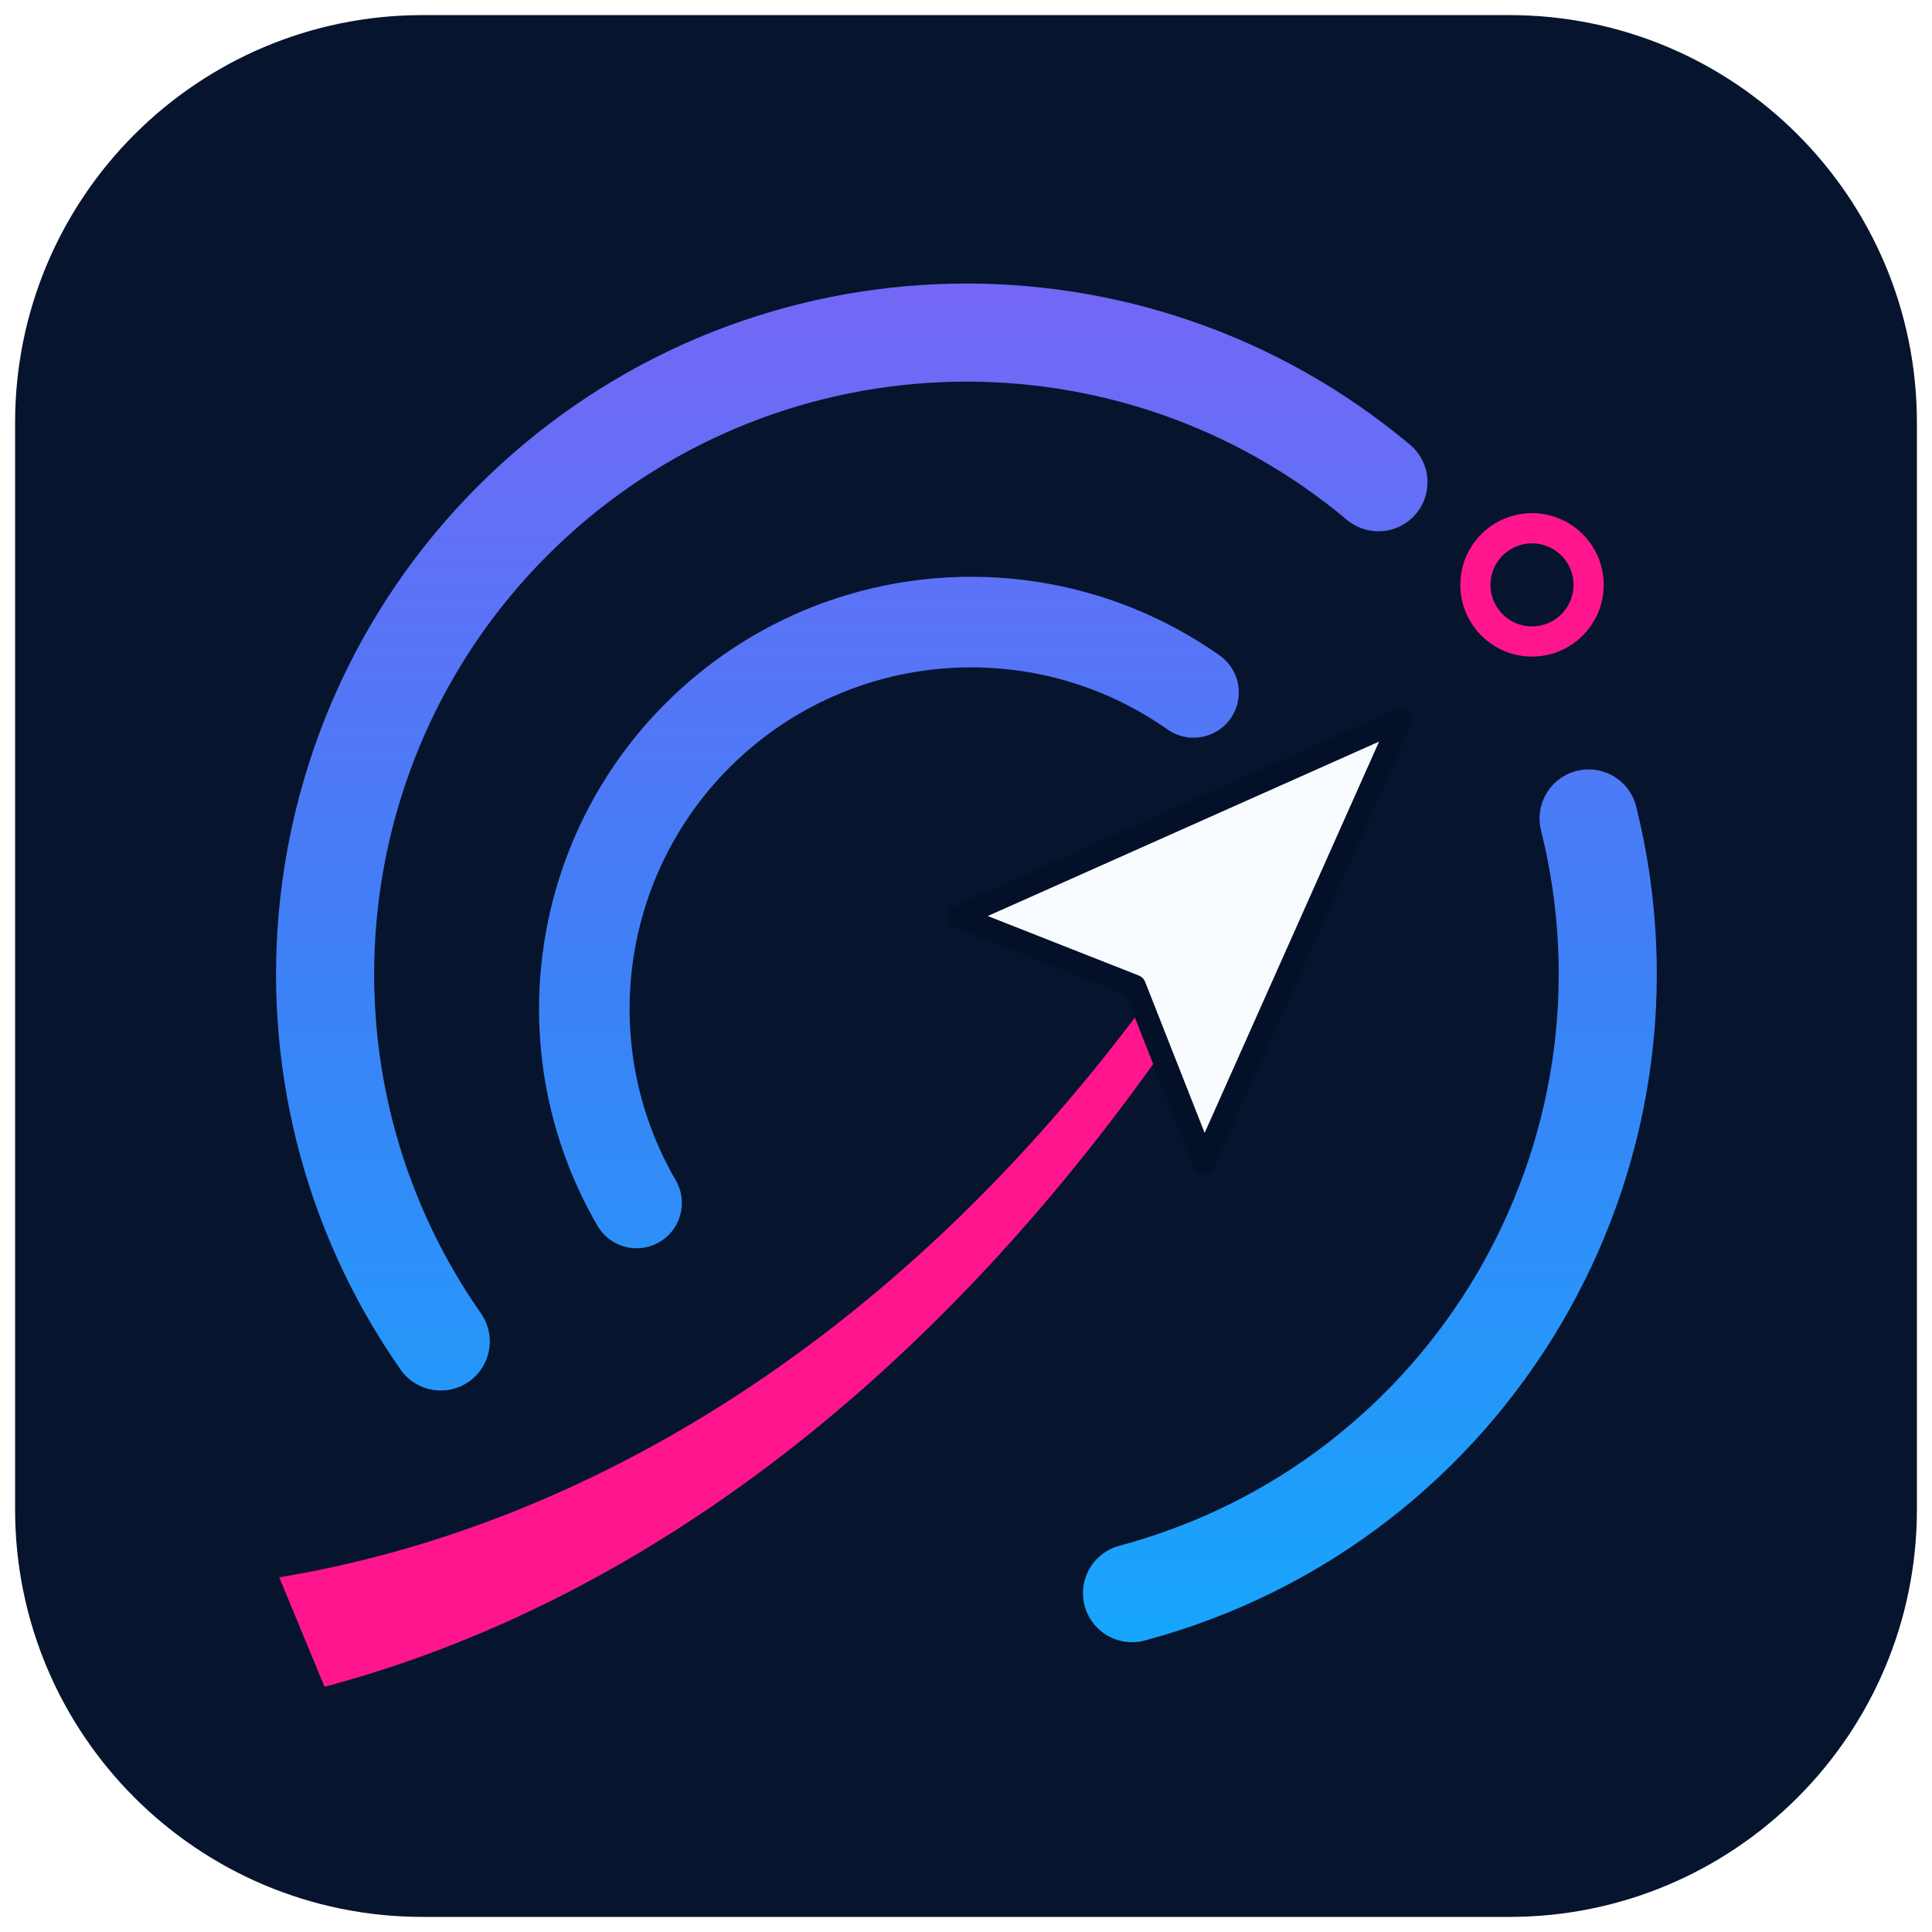
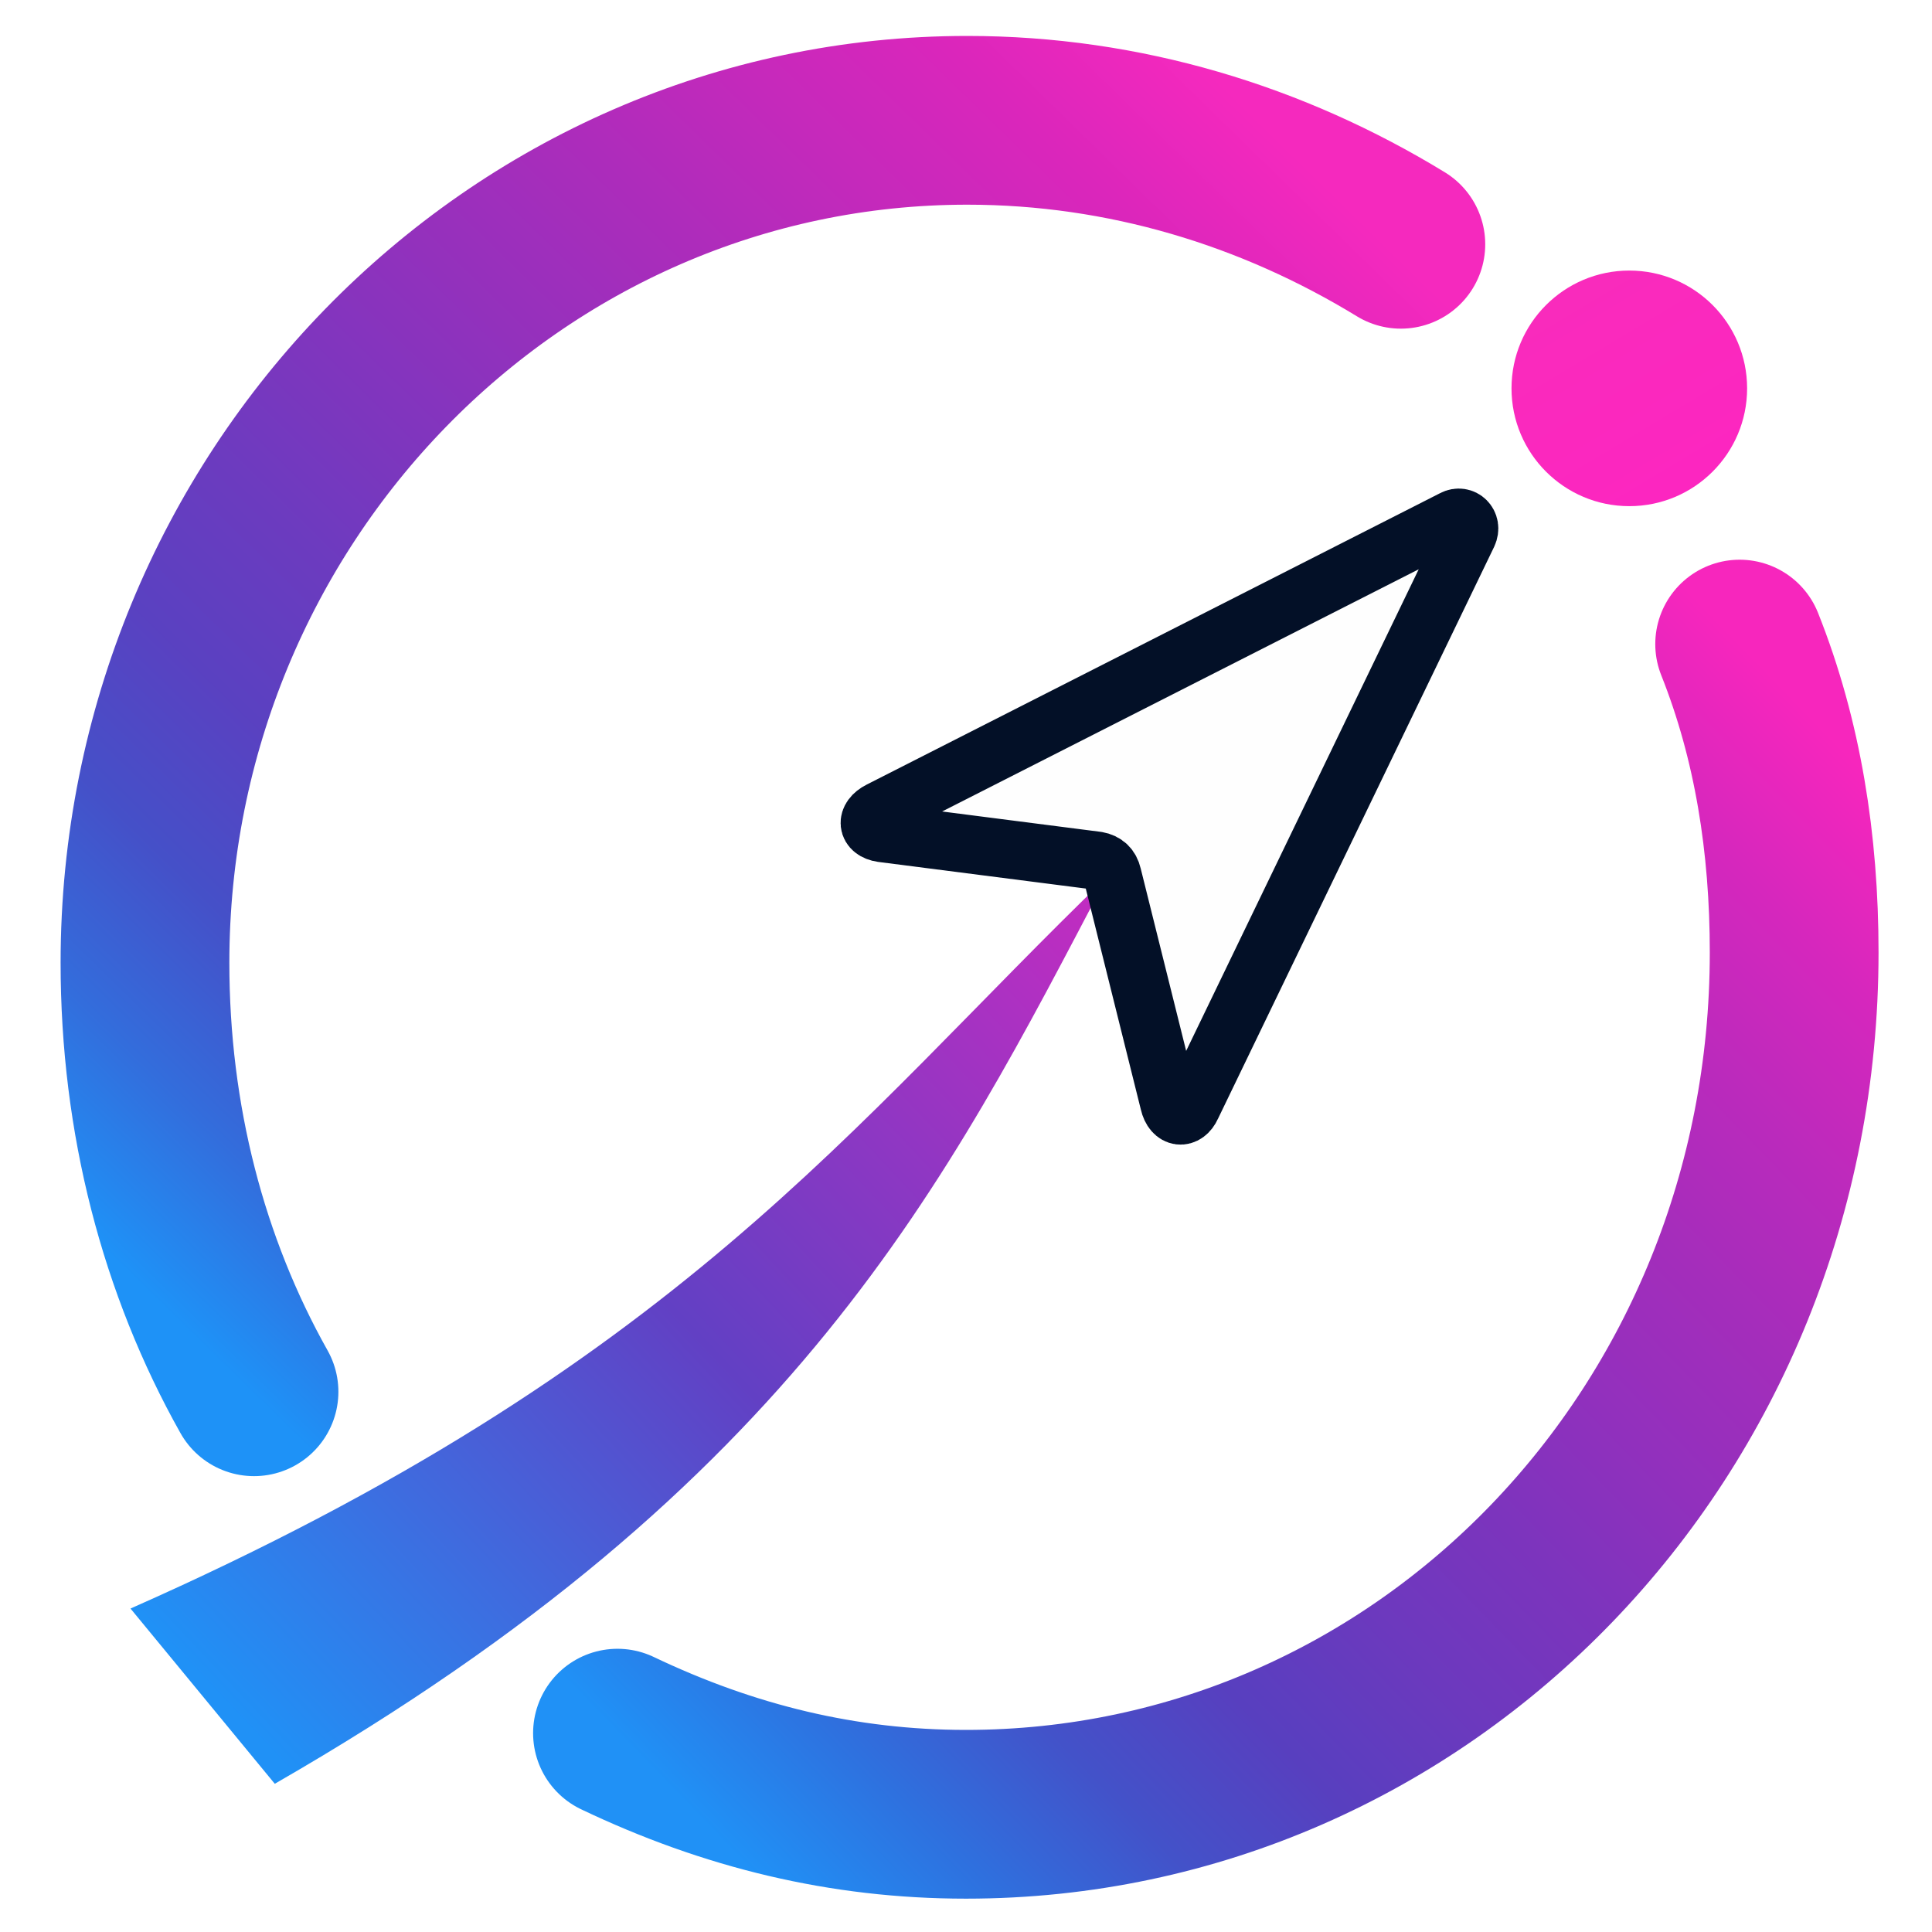
<svg xmlns="http://www.w3.org/2000/svg" width="512" height="512" viewBox="0 0 512 512" role="img" aria-labelledby="title desc">
  <defs>
-     <linearGradient id="orbit" x1="256" y1="0" x2="256" y2="512" gradientUnits="userSpaceOnUse">
-       <stop offset="0" stop-color="#8b5cf6" />
-       <stop offset="0.52" stop-color="#3b82f6" />
-       <stop offset="1" stop-color="#06b6ff" />
+     <radialGradient id="tile" cx="0.51" cy="0.49" r="0.72">
+       <stop offset="0" stop-color="#040d29" />
+       <stop offset="0.62" stop-color="#020d27" />
+       <stop offset="1" stop-color="#020c26" />
+     </radialGradient>
+     <linearGradient id="upper-orbit" x1="146" y1="317" x2="320" y2="139" gradientUnits="userSpaceOnUse">
+       <stop offset="0" stop-color="#1e92f7" />
+       <stop offset="0.1" stop-color="#336ddc" />
+       <stop offset="0.2" stop-color="#4550c8" />
+       <stop offset="0.3" stop-color="#5a41c1" />
+       <stop offset="0.4" stop-color="#6c3bbf" />
+       <stop offset="0.5" stop-color="#8135be" />
+       <stop offset="0.6" stop-color="#9730bc" />
+       <stop offset="0.7" stop-color="#ad2cbb" />
+       <stop offset="0.8" stop-color="#c529bb" />
+       <stop offset="0.9" stop-color="#db26bb" />
+       <stop offset="1" stop-color="#f529be" />
+     </linearGradient>
+     <linearGradient id="lower-orbit" x1="202" y1="369" x2="375" y2="201" gradientUnits="userSpaceOnUse">
+       <stop offset="0" stop-color="#2091f6" />
+       <stop offset="0.1" stop-color="#2e71df" />
+       <stop offset="0.2" stop-color="#4352c9" />
+       <stop offset="0.3" stop-color="#583fbf" />
+       <stop offset="0.4" stop-color="#6c39be" />
+       <stop offset="0.5" stop-color="#7c34bd" />
+       <stop offset="0.6" stop-color="#9230bd" />
+       <stop offset="0.7" stop-color="#a42dbb" />
+       <stop offset="0.8" stop-color="#bb2abc" />
+       <stop offset="0.9" stop-color="#d627bd" />
+       <stop offset="1" stop-color="#f726bd" />
+     </linearGradient>
+     <linearGradient id="trail" x1="143" y1="366" x2="277" y2="240" gradientUnits="userSpaceOnUse">
+       <stop offset="0" stop-color="#2091f6" />
+       <stop offset="0.5" stop-color="#6240c4" />
+       <stop offset="1" stop-color="#c32cc1" />
+     </linearGradient>
+     <linearGradient id="dot" x1="350" y1="146" x2="368" y2="176" gradientUnits="userSpaceOnUse">
+       <stop offset="0" stop-color="#f92bbc" />
+       <stop offset="1" stop-color="#fc26c0" />
+     </linearGradient>
+     <linearGradient id="fold" x1="308" y1="204" x2="290" y2="266" gradientUnits="userSpaceOnUse">
+       <stop offset="0" stop-color="#e6e7f0" />
+       <stop offset="1" stop-color="#dcdeea" />
    </linearGradient>
  </defs>
-   <rect x="4" y="4" width="504" height="504" rx="108" fill="#06142e" />
-   <g fill="none" stroke="url(#orbit)" stroke-width="26" stroke-linecap="round">
-     <path d="M116.8 355.5A170 170 0 0 1 365.3 127.8" />
-     <path d="M421 216.9A170 170 0 0 1 300 422.2" />
-     <path d="M168.7 318.8A102.5 102.5 0 0 1 316.3 183.5" stroke-width="24" />
-   </g>
-   <path d="M74 418C153 405 240 356 310 257L318 264C251 365 169 425 86 447Z" fill="#ff168f" />
-   <circle cx="406" cy="155" r="15" fill="#06142e" stroke="#ff168f" stroke-width="8" />
-   <g transform="rotate(45 312 250)" stroke="#031027" stroke-width="6" stroke-linejoin="round">
-     <path d="M312 166L358 286L312 266L266 286Z" fill="#f8fbff" />
+   <g transform="translate(256 256) scale(1.72) translate(-256 -251)">
+     <path d="M323 139.8 C303.2 127.7 280.4 120.7 256.2 120.7 C186.2 120.7 129.5 179.1 129.5 250.5 C129.5 274.6 135.4 297.2 146.3 316.6" fill="none" stroke="url(#upper-orbit)" stroke-width="26" stroke-linecap="round" />
+     <path d="M375.2 201.4 C381.1 216.2 383.6 232.2 383.6 248.9 C383.6 322.9 326.5 381.7 256 381.7 C237.1 381.7 219.5 377.4 202.3 369.2" fill="none" stroke="url(#lower-orbit)" stroke-width="26" stroke-linecap="round" />
+     <circle cx="358.2" cy="162" r="18.15" fill="url(#dot)" />
+     <path d="M277.7 237.3 C238.3 275.33 211.68 312.67 127.27 350 L149.5 377 C230.11 330.67 253.03 284.33 277.7 237.3Z" fill="url(#trail)" />
+     <g transform="translate(278 235) scale(1.12) translate(-278 -235)">
+       <path d="M325.4 187.8 C326.7 187.1 328.1 188.4 327.4 189.9 L289.4 268.6 C288.6 270.4 286.8 270.3 286.3 268.1 L278.5 236.8 Q278.1 235.1 276.4 234.8 L246.8 231 C244.7 230.7 244.5 228.9 246.5 227.9Z" fill="#fefefe" stroke="#031027" stroke-width="8" stroke-linejoin="round" />
+     </g>
  </g>
</svg>
